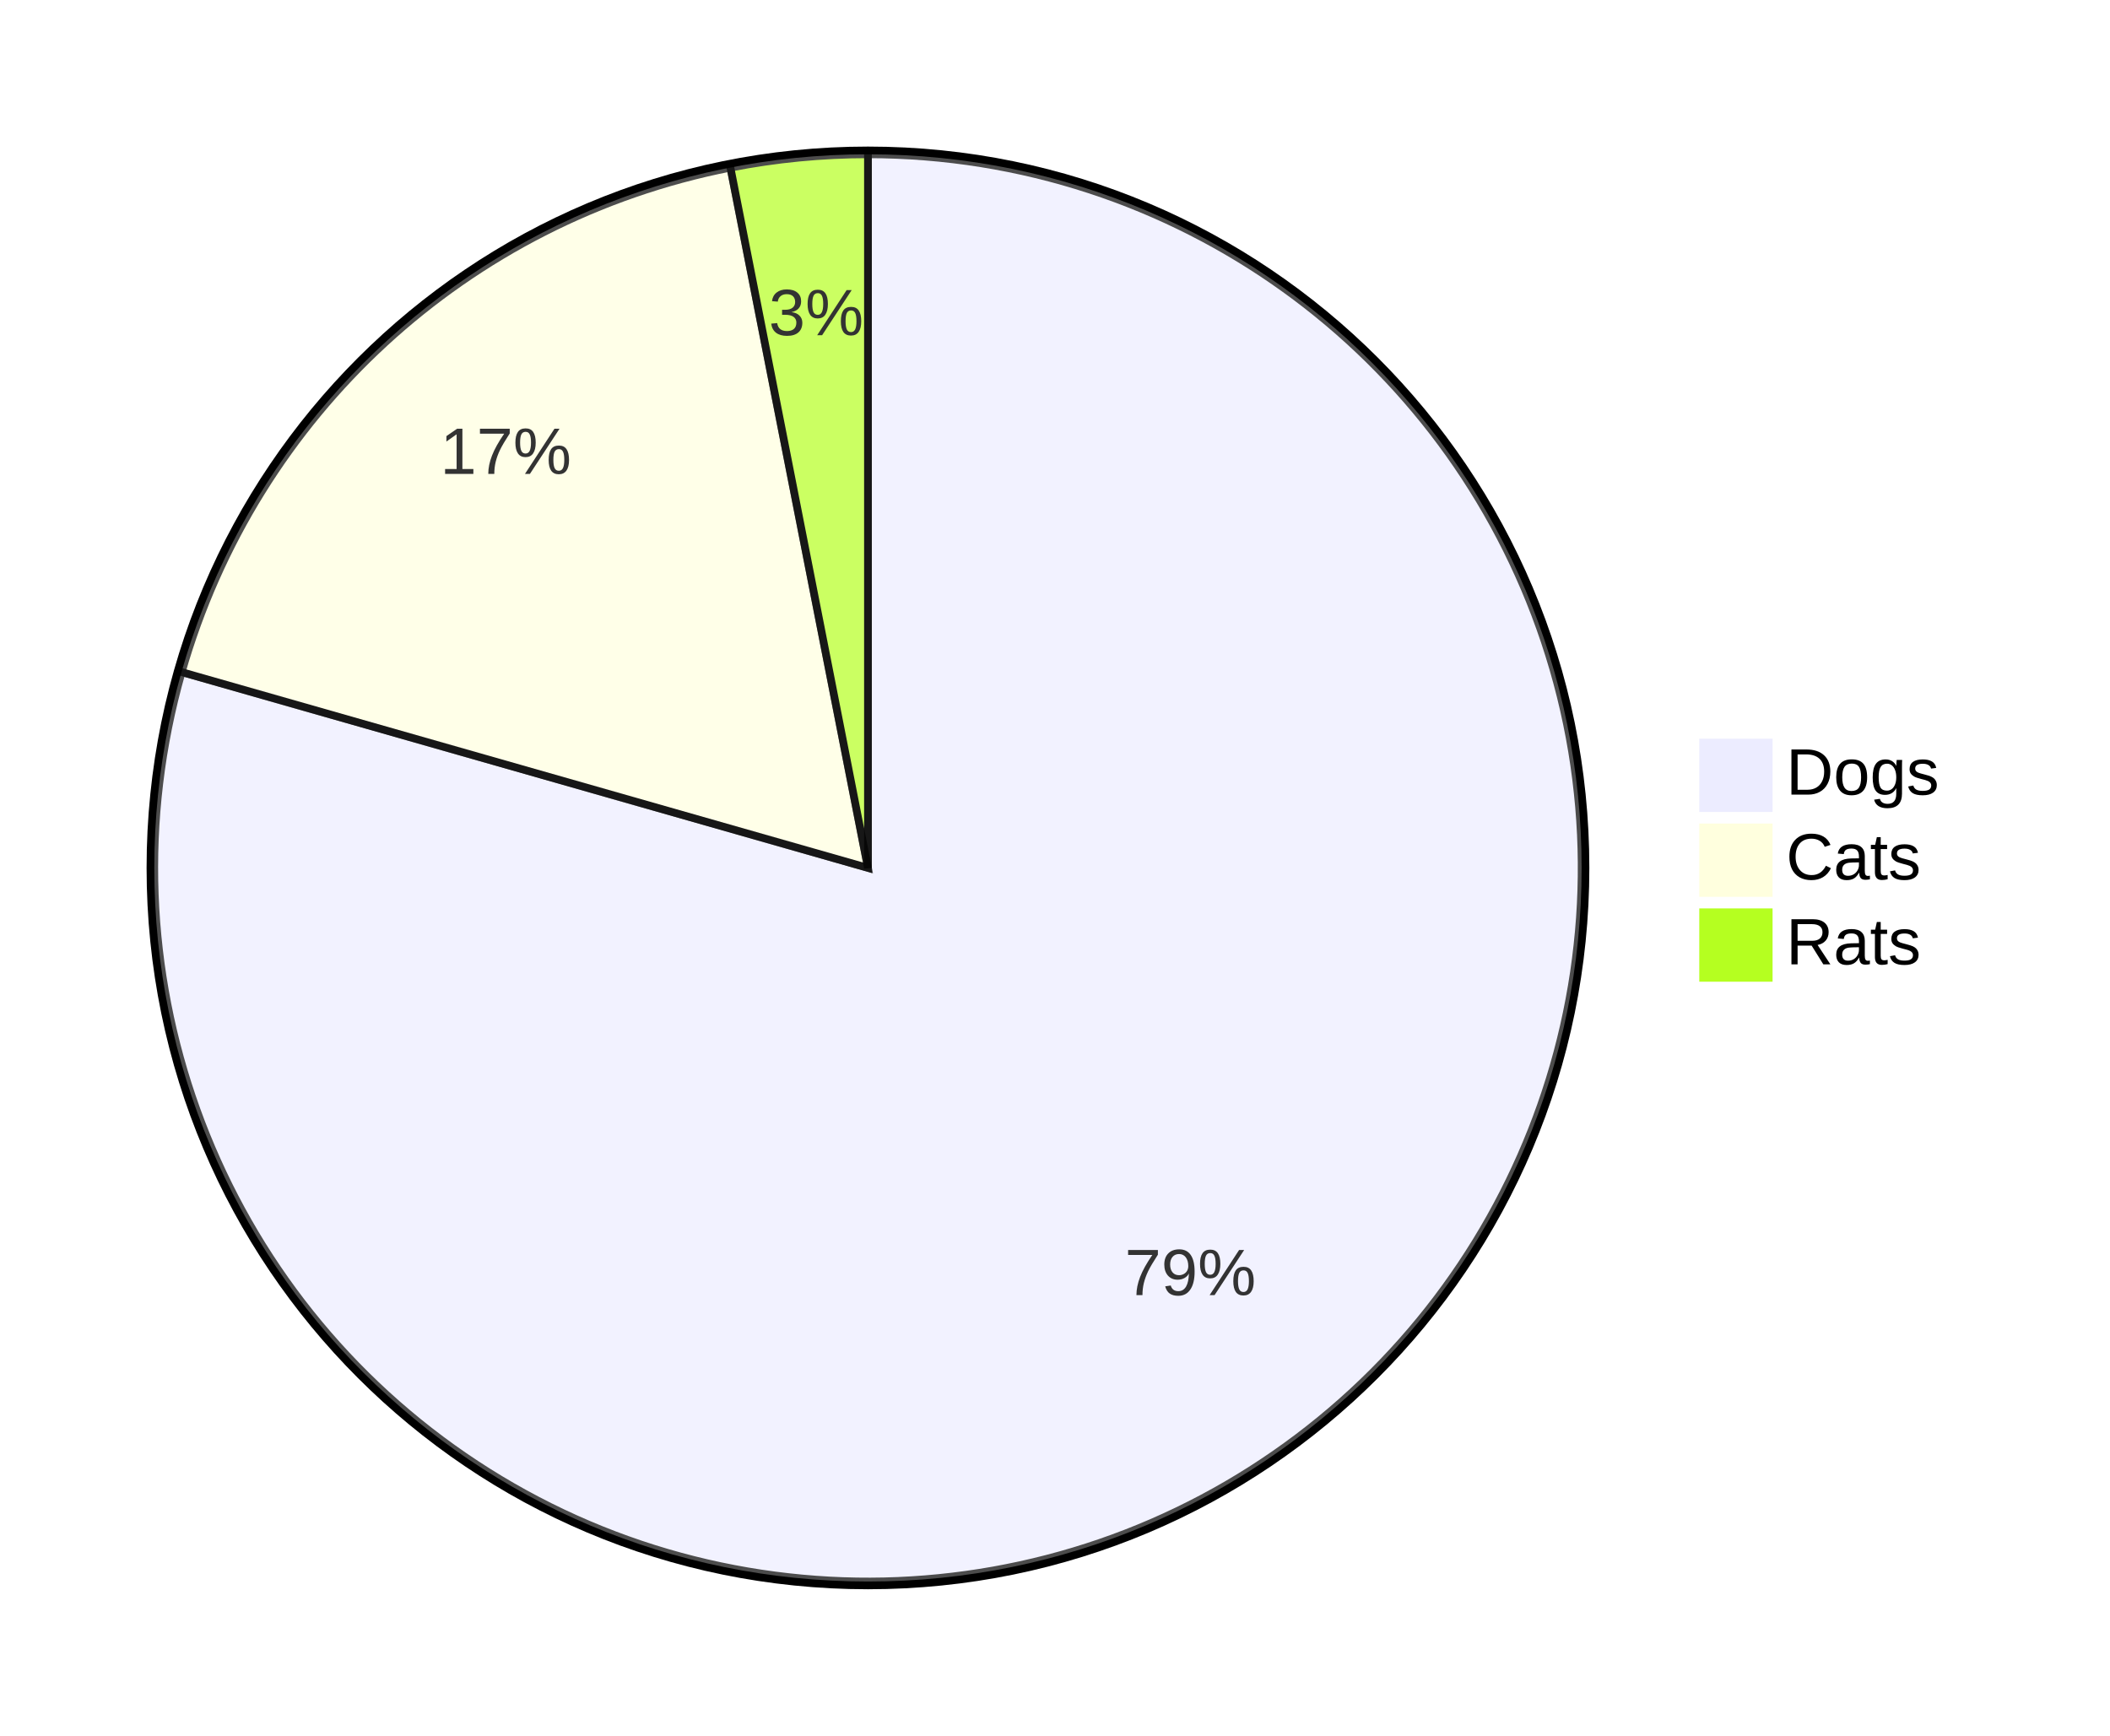
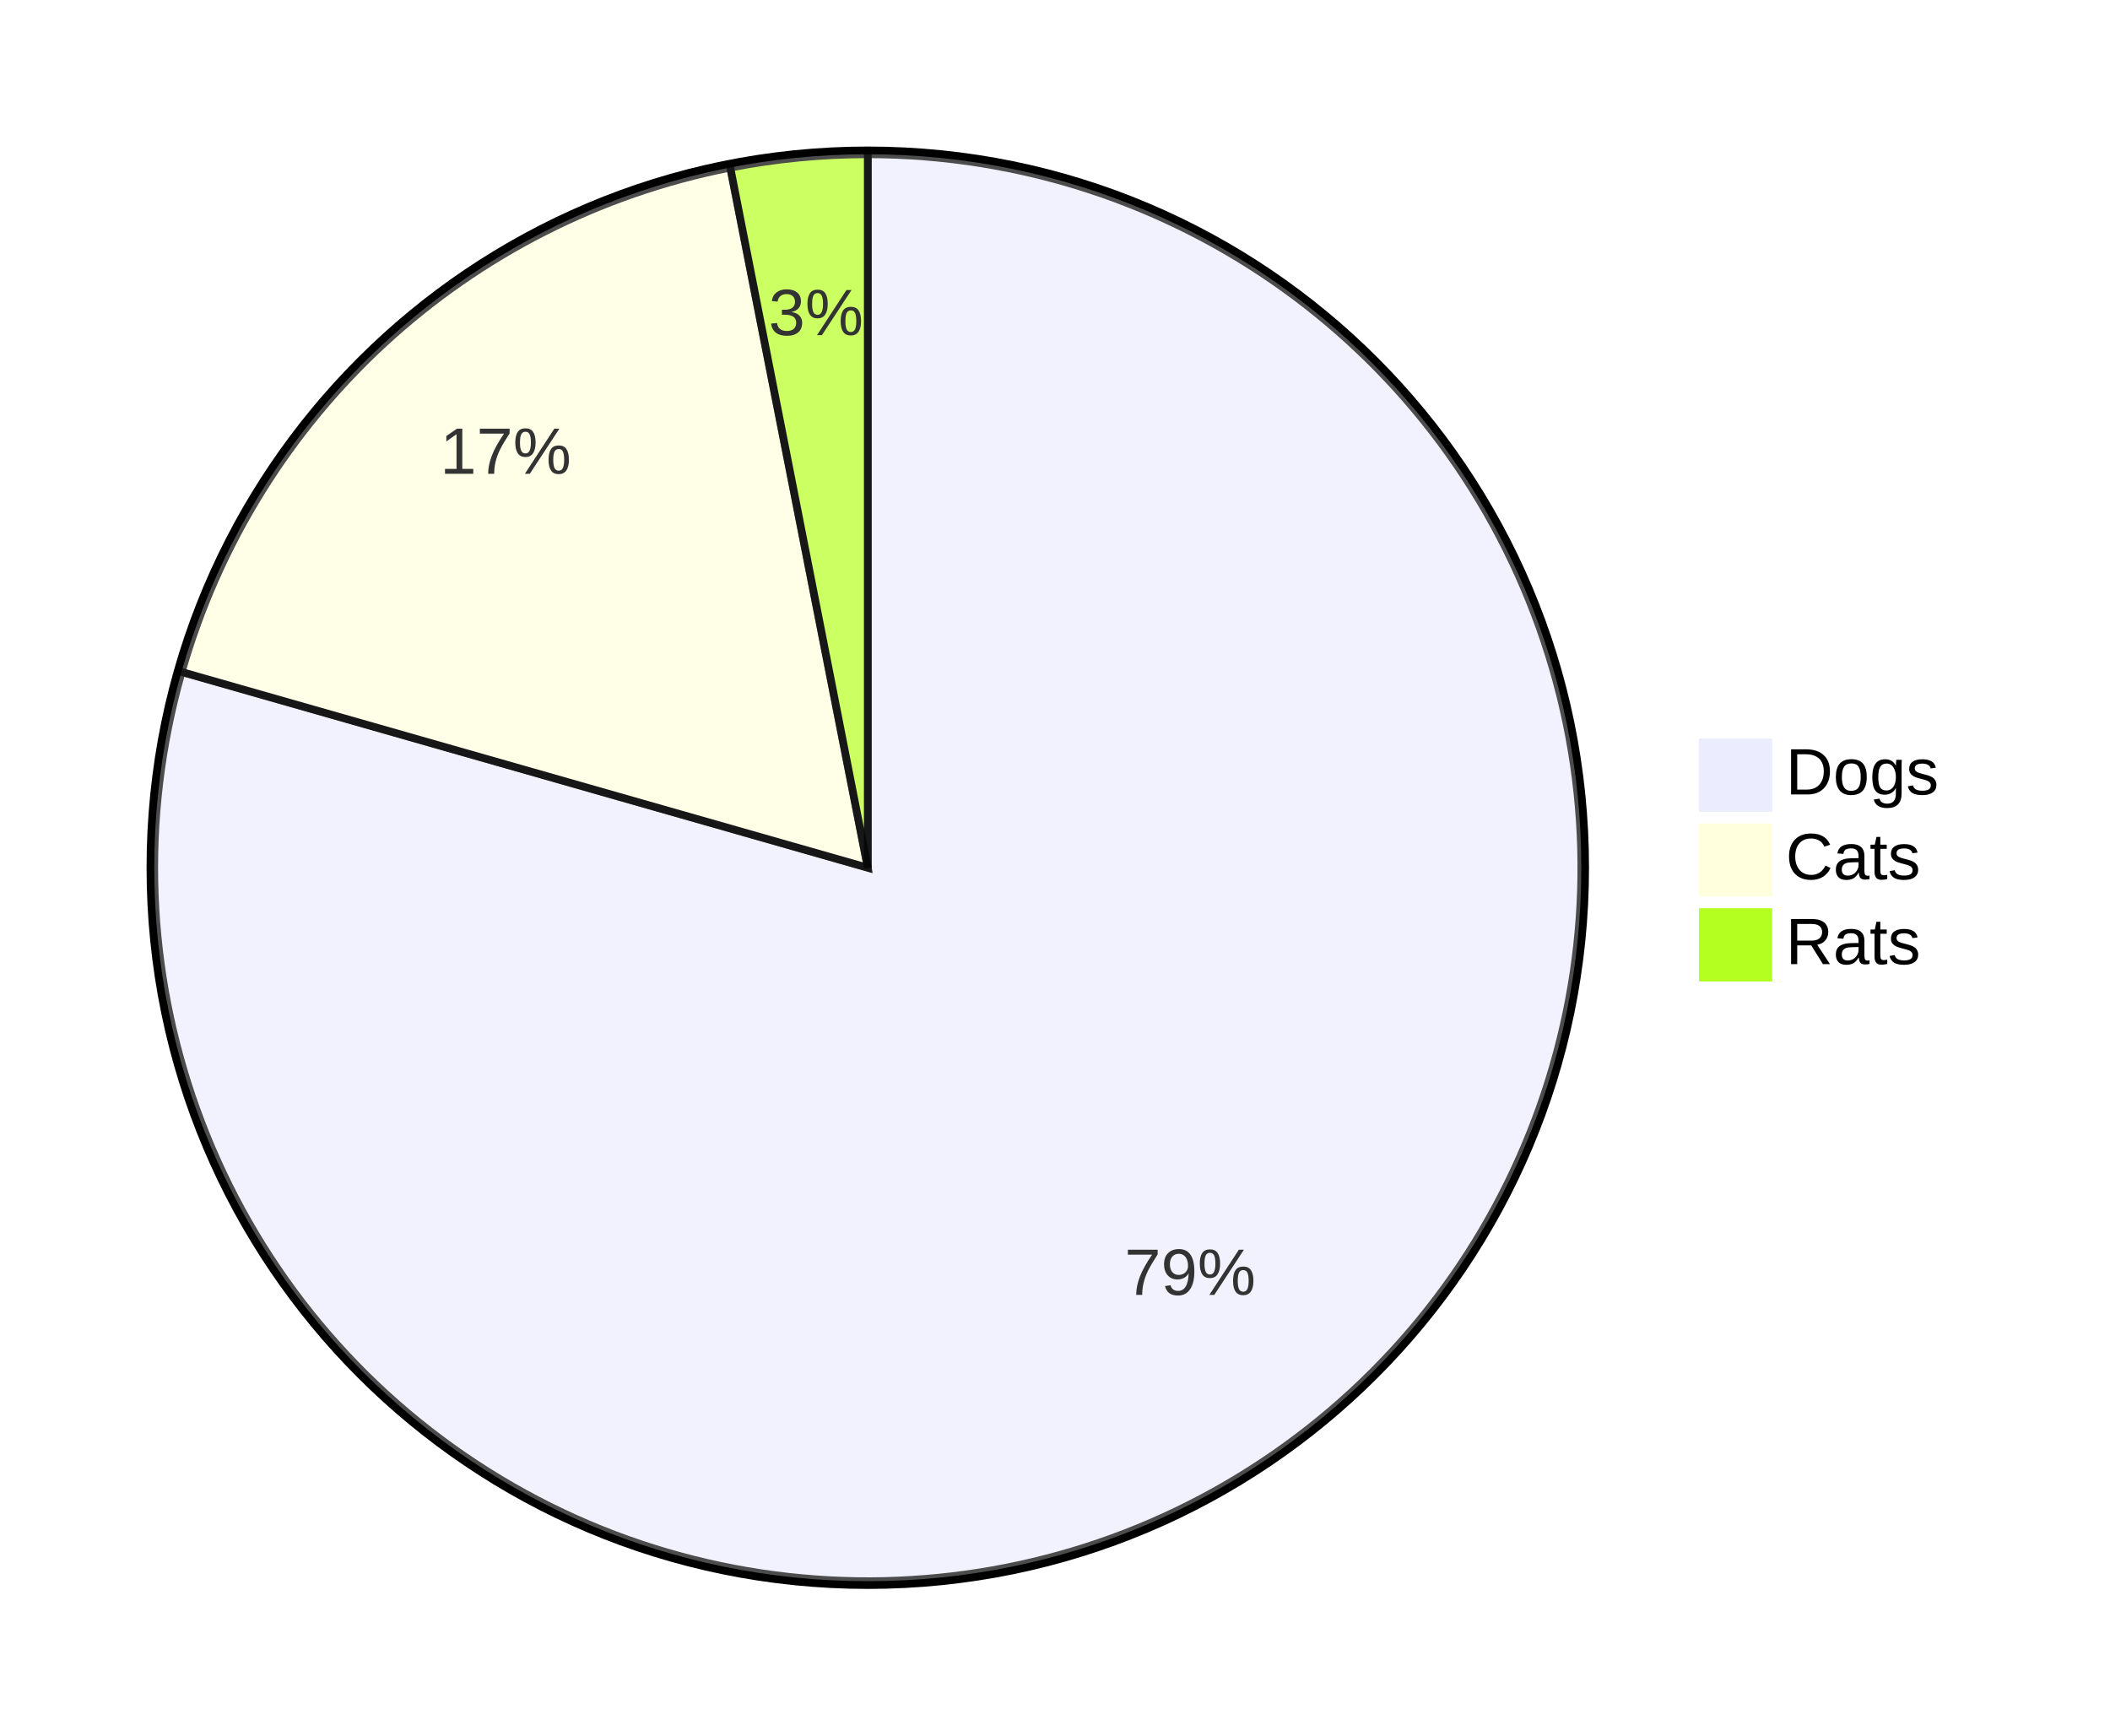
- <svg xmlns="http://www.w3.org/2000/svg" id="upstream_docs_readme_zh_cn_a_href_https_mermaid_js_org_syntax_pie_html_a_a_href_https_merma_011" width="100%" viewBox="0 0 546.969 450" style="max-width: 546.969px; background-color: white;" role="graphics-document document" aria-roledescription="pie">
-   <style>#upstream_docs_readme_zh_cn_a_href_https_mermaid_js_org_syntax_pie_html_a_a_href_https_merma_011{font-family:"trebuchet ms",verdana,arial,sans-serif;font-size:16px;fill:#333;}@keyframes edge-animation-frame{from{stroke-dashoffset:0;}}@keyframes dash{to{stroke-dashoffset:0;}}#upstream_docs_readme_zh_cn_a_href_https_mermaid_js_org_syntax_pie_html_a_a_href_https_merma_011 .edge-animation-slow{stroke-dasharray:9,5!important;stroke-dashoffset:900;animation:dash 50s linear infinite;stroke-linecap:round;}#upstream_docs_readme_zh_cn_a_href_https_mermaid_js_org_syntax_pie_html_a_a_href_https_merma_011 .edge-animation-fast{stroke-dasharray:9,5!important;stroke-dashoffset:900;animation:dash 20s linear infinite;stroke-linecap:round;}#upstream_docs_readme_zh_cn_a_href_https_mermaid_js_org_syntax_pie_html_a_a_href_https_merma_011 .error-icon{fill:#552222;}#upstream_docs_readme_zh_cn_a_href_https_mermaid_js_org_syntax_pie_html_a_a_href_https_merma_011 .error-text{fill:#552222;stroke:#552222;}#upstream_docs_readme_zh_cn_a_href_https_mermaid_js_org_syntax_pie_html_a_a_href_https_merma_011 .edge-thickness-normal{stroke-width:1px;}#upstream_docs_readme_zh_cn_a_href_https_mermaid_js_org_syntax_pie_html_a_a_href_https_merma_011 .edge-thickness-thick{stroke-width:3.5px;}#upstream_docs_readme_zh_cn_a_href_https_mermaid_js_org_syntax_pie_html_a_a_href_https_merma_011 .edge-pattern-solid{stroke-dasharray:0;}#upstream_docs_readme_zh_cn_a_href_https_mermaid_js_org_syntax_pie_html_a_a_href_https_merma_011 .edge-thickness-invisible{stroke-width:0;fill:none;}#upstream_docs_readme_zh_cn_a_href_https_mermaid_js_org_syntax_pie_html_a_a_href_https_merma_011 .edge-pattern-dashed{stroke-dasharray:3;}#upstream_docs_readme_zh_cn_a_href_https_mermaid_js_org_syntax_pie_html_a_a_href_https_merma_011 .edge-pattern-dotted{stroke-dasharray:2;}#upstream_docs_readme_zh_cn_a_href_https_mermaid_js_org_syntax_pie_html_a_a_href_https_merma_011 .marker{fill:#333333;stroke:#333333;}#upstream_docs_readme_zh_cn_a_href_https_mermaid_js_org_syntax_pie_html_a_a_href_https_merma_011 .marker.cross{stroke:#333333;}#upstream_docs_readme_zh_cn_a_href_https_mermaid_js_org_syntax_pie_html_a_a_href_https_merma_011 svg{font-family:"trebuchet ms",verdana,arial,sans-serif;font-size:16px;}#upstream_docs_readme_zh_cn_a_href_https_mermaid_js_org_syntax_pie_html_a_a_href_https_merma_011 p{margin:0;}#upstream_docs_readme_zh_cn_a_href_https_mermaid_js_org_syntax_pie_html_a_a_href_https_merma_011 .pieCircle{stroke:black;stroke-width:2px;opacity:0.7;}#upstream_docs_readme_zh_cn_a_href_https_mermaid_js_org_syntax_pie_html_a_a_href_https_merma_011 .pieOuterCircle{stroke:black;stroke-width:2px;fill:none;}#upstream_docs_readme_zh_cn_a_href_https_mermaid_js_org_syntax_pie_html_a_a_href_https_merma_011 .pieTitleText{text-anchor:middle;font-size:25px;fill:black;font-family:"trebuchet ms",verdana,arial,sans-serif;}#upstream_docs_readme_zh_cn_a_href_https_mermaid_js_org_syntax_pie_html_a_a_href_https_merma_011 .slice{font-family:"trebuchet ms",verdana,arial,sans-serif;fill:#333;font-size:17px;}#upstream_docs_readme_zh_cn_a_href_https_mermaid_js_org_syntax_pie_html_a_a_href_https_merma_011 .legend text{fill:black;font-family:"trebuchet ms",verdana,arial,sans-serif;font-size:17px;}#upstream_docs_readme_zh_cn_a_href_https_mermaid_js_org_syntax_pie_html_a_a_href_https_merma_011 :root{--mermaid-font-family:"trebuchet ms",verdana,arial,sans-serif;}</style>
+ <svg xmlns="http://www.w3.org/2000/svg" id="upstream_docs_readme_zh_cn_a_href_https_mermaid_js_org_syntax_pie_html_a_a_href_https_merma_011" width="100%" viewBox="0 0 547.082 450" style="max-width: 547.082px; background-color: white;" role="graphics-document document" aria-roledescription="pie">
+   <style>#upstream_docs_readme_zh_cn_a_href_https_mermaid_js_org_syntax_pie_html_a_a_href_https_merma_011{font-family:"trebuchet ms",verdana,arial,sans-serif;font-size:16px;fill:#333;}@keyframes edge-animation-frame{from{stroke-dashoffset:0;}}@keyframes dash{to{stroke-dashoffset:0;}}#upstream_docs_readme_zh_cn_a_href_https_mermaid_js_org_syntax_pie_html_a_a_href_https_merma_011 .edge-animation-slow{stroke-dasharray:9,5!important;stroke-dashoffset:900;animation:dash 50s linear infinite;stroke-linecap:round;}#upstream_docs_readme_zh_cn_a_href_https_mermaid_js_org_syntax_pie_html_a_a_href_https_merma_011 .edge-animation-fast{stroke-dasharray:9,5!important;stroke-dashoffset:900;animation:dash 20s linear infinite;stroke-linecap:round;}#upstream_docs_readme_zh_cn_a_href_https_mermaid_js_org_syntax_pie_html_a_a_href_https_merma_011 .error-icon{fill:#552222;}#upstream_docs_readme_zh_cn_a_href_https_mermaid_js_org_syntax_pie_html_a_a_href_https_merma_011 .error-text{fill:#552222;stroke:#552222;}#upstream_docs_readme_zh_cn_a_href_https_mermaid_js_org_syntax_pie_html_a_a_href_https_merma_011 .edge-thickness-normal{stroke-width:1px;}#upstream_docs_readme_zh_cn_a_href_https_mermaid_js_org_syntax_pie_html_a_a_href_https_merma_011 .edge-thickness-thick{stroke-width:3.5px;}#upstream_docs_readme_zh_cn_a_href_https_mermaid_js_org_syntax_pie_html_a_a_href_https_merma_011 .edge-pattern-solid{stroke-dasharray:0;}#upstream_docs_readme_zh_cn_a_href_https_mermaid_js_org_syntax_pie_html_a_a_href_https_merma_011 .edge-thickness-invisible{stroke-width:0;fill:none;}#upstream_docs_readme_zh_cn_a_href_https_mermaid_js_org_syntax_pie_html_a_a_href_https_merma_011 .edge-pattern-dashed{stroke-dasharray:3;}#upstream_docs_readme_zh_cn_a_href_https_mermaid_js_org_syntax_pie_html_a_a_href_https_merma_011 .edge-pattern-dotted{stroke-dasharray:2;}#upstream_docs_readme_zh_cn_a_href_https_mermaid_js_org_syntax_pie_html_a_a_href_https_merma_011 .marker{fill:#333333;stroke:#333333;}#upstream_docs_readme_zh_cn_a_href_https_mermaid_js_org_syntax_pie_html_a_a_href_https_merma_011 .marker.cross{stroke:#333333;}#upstream_docs_readme_zh_cn_a_href_https_mermaid_js_org_syntax_pie_html_a_a_href_https_merma_011 svg{font-family:"trebuchet ms",verdana,arial,sans-serif;font-size:16px;}#upstream_docs_readme_zh_cn_a_href_https_mermaid_js_org_syntax_pie_html_a_a_href_https_merma_011 p{margin:0;}#upstream_docs_readme_zh_cn_a_href_https_mermaid_js_org_syntax_pie_html_a_a_href_https_merma_011 .pieCircle{stroke:black;stroke-width:2px;opacity:0.7;}#upstream_docs_readme_zh_cn_a_href_https_mermaid_js_org_syntax_pie_html_a_a_href_https_merma_011 .pieOuterCircle{stroke:black;stroke-width:2px;fill:none;}#upstream_docs_readme_zh_cn_a_href_https_mermaid_js_org_syntax_pie_html_a_a_href_https_merma_011 .pieTitleText{text-anchor:middle;font-size:25px;fill:black;font-family:"trebuchet ms",verdana,arial,sans-serif;}#upstream_docs_readme_zh_cn_a_href_https_mermaid_js_org_syntax_pie_html_a_a_href_https_merma_011 .slice{font-family:"trebuchet ms",verdana,arial,sans-serif;fill:#333;font-size:17px;}#upstream_docs_readme_zh_cn_a_href_https_mermaid_js_org_syntax_pie_html_a_a_href_https_merma_011 .legend text{fill:black;font-family:"trebuchet ms",verdana,arial,sans-serif;font-size:17px;}#upstream_docs_readme_zh_cn_a_href_https_mermaid_js_org_syntax_pie_html_a_a_href_https_merma_011 .node .neo-node{stroke:#9370DB;}#upstream_docs_readme_zh_cn_a_href_https_mermaid_js_org_syntax_pie_html_a_a_href_https_merma_011 [data-look="neo"].node rect,#upstream_docs_readme_zh_cn_a_href_https_mermaid_js_org_syntax_pie_html_a_a_href_https_merma_011 [data-look="neo"].cluster rect,#upstream_docs_readme_zh_cn_a_href_https_mermaid_js_org_syntax_pie_html_a_a_href_https_merma_011 [data-look="neo"].node polygon{stroke:#9370DB;filter:drop-shadow(1px 2px 2px rgba(185, 185, 185, 1));}#upstream_docs_readme_zh_cn_a_href_https_mermaid_js_org_syntax_pie_html_a_a_href_https_merma_011 [data-look="neo"].node path{stroke:#9370DB;stroke-width:1px;}#upstream_docs_readme_zh_cn_a_href_https_mermaid_js_org_syntax_pie_html_a_a_href_https_merma_011 [data-look="neo"].node .outer-path{filter:drop-shadow(1px 2px 2px rgba(185, 185, 185, 1));}#upstream_docs_readme_zh_cn_a_href_https_mermaid_js_org_syntax_pie_html_a_a_href_https_merma_011 [data-look="neo"].node .neo-line path{stroke:#9370DB;filter:none;}#upstream_docs_readme_zh_cn_a_href_https_mermaid_js_org_syntax_pie_html_a_a_href_https_merma_011 [data-look="neo"].node circle{stroke:#9370DB;filter:drop-shadow(1px 2px 2px rgba(185, 185, 185, 1));}#upstream_docs_readme_zh_cn_a_href_https_mermaid_js_org_syntax_pie_html_a_a_href_https_merma_011 [data-look="neo"].node circle .state-start{fill:#000000;}#upstream_docs_readme_zh_cn_a_href_https_mermaid_js_org_syntax_pie_html_a_a_href_https_merma_011 [data-look="neo"].icon-shape .icon{fill:#9370DB;filter:drop-shadow(1px 2px 2px rgba(185, 185, 185, 1));}#upstream_docs_readme_zh_cn_a_href_https_mermaid_js_org_syntax_pie_html_a_a_href_https_merma_011 [data-look="neo"].icon-shape .icon-neo path{stroke:#9370DB;filter:drop-shadow(1px 2px 2px rgba(185, 185, 185, 1));}#upstream_docs_readme_zh_cn_a_href_https_mermaid_js_org_syntax_pie_html_a_a_href_https_merma_011 :root{--mermaid-font-family:"trebuchet ms",verdana,arial,sans-serif;}</style>
  <g />
  <g transform="translate(225,225)">
    <circle cx="0" cy="0" r="186" class="pieOuterCircle" />
    <path d="M0,-185A185,185,0,1,1,-177.899,-50.763L0,0Z" fill="#ECECFF" class="pieCircle" />
    <path d="M-177.899,-50.763A185,185,0,0,1,-35.652,-181.532L0,0Z" fill="#ffffde" class="pieCircle" />
    <path d="M-35.652,-181.532A185,185,0,0,1,0,-185L0,0Z" fill="hsl(80, 100%, 56.275%)" class="pieCircle" />
    <text transform="translate(83.57345,110.7567)" class="slice" style="text-anchor: middle;">79%</text>
    <text transform="translate(-93.90334,-102.1456)" class="slice" style="text-anchor: middle;">17%</text>
    <text transform="translate(-13.43251,-138.0983)" class="slice" style="text-anchor: middle;">3%</text>
    <text x="0" y="-200" class="pieTitleText" />
    <g class="legend" transform="translate(216,-33)">
      <rect width="18" height="18" style="fill: rgb(236, 236, 255); stroke: rgb(236, 236, 255);" />
      <text x="22" y="14">Dogs</text>
    </g>
    <g class="legend" transform="translate(216,-11)">
      <rect width="18" height="18" style="fill: rgb(255, 255, 222); stroke: rgb(255, 255, 222);" />
      <text x="22" y="14">Cats</text>
    </g>
    <g class="legend" transform="translate(216,11)">
      <rect width="18" height="18" style="fill: rgb(181, 255, 32); stroke: rgb(181, 255, 32);" />
      <text x="22" y="14">Rats</text>
    </g>
  </g>
</svg>
